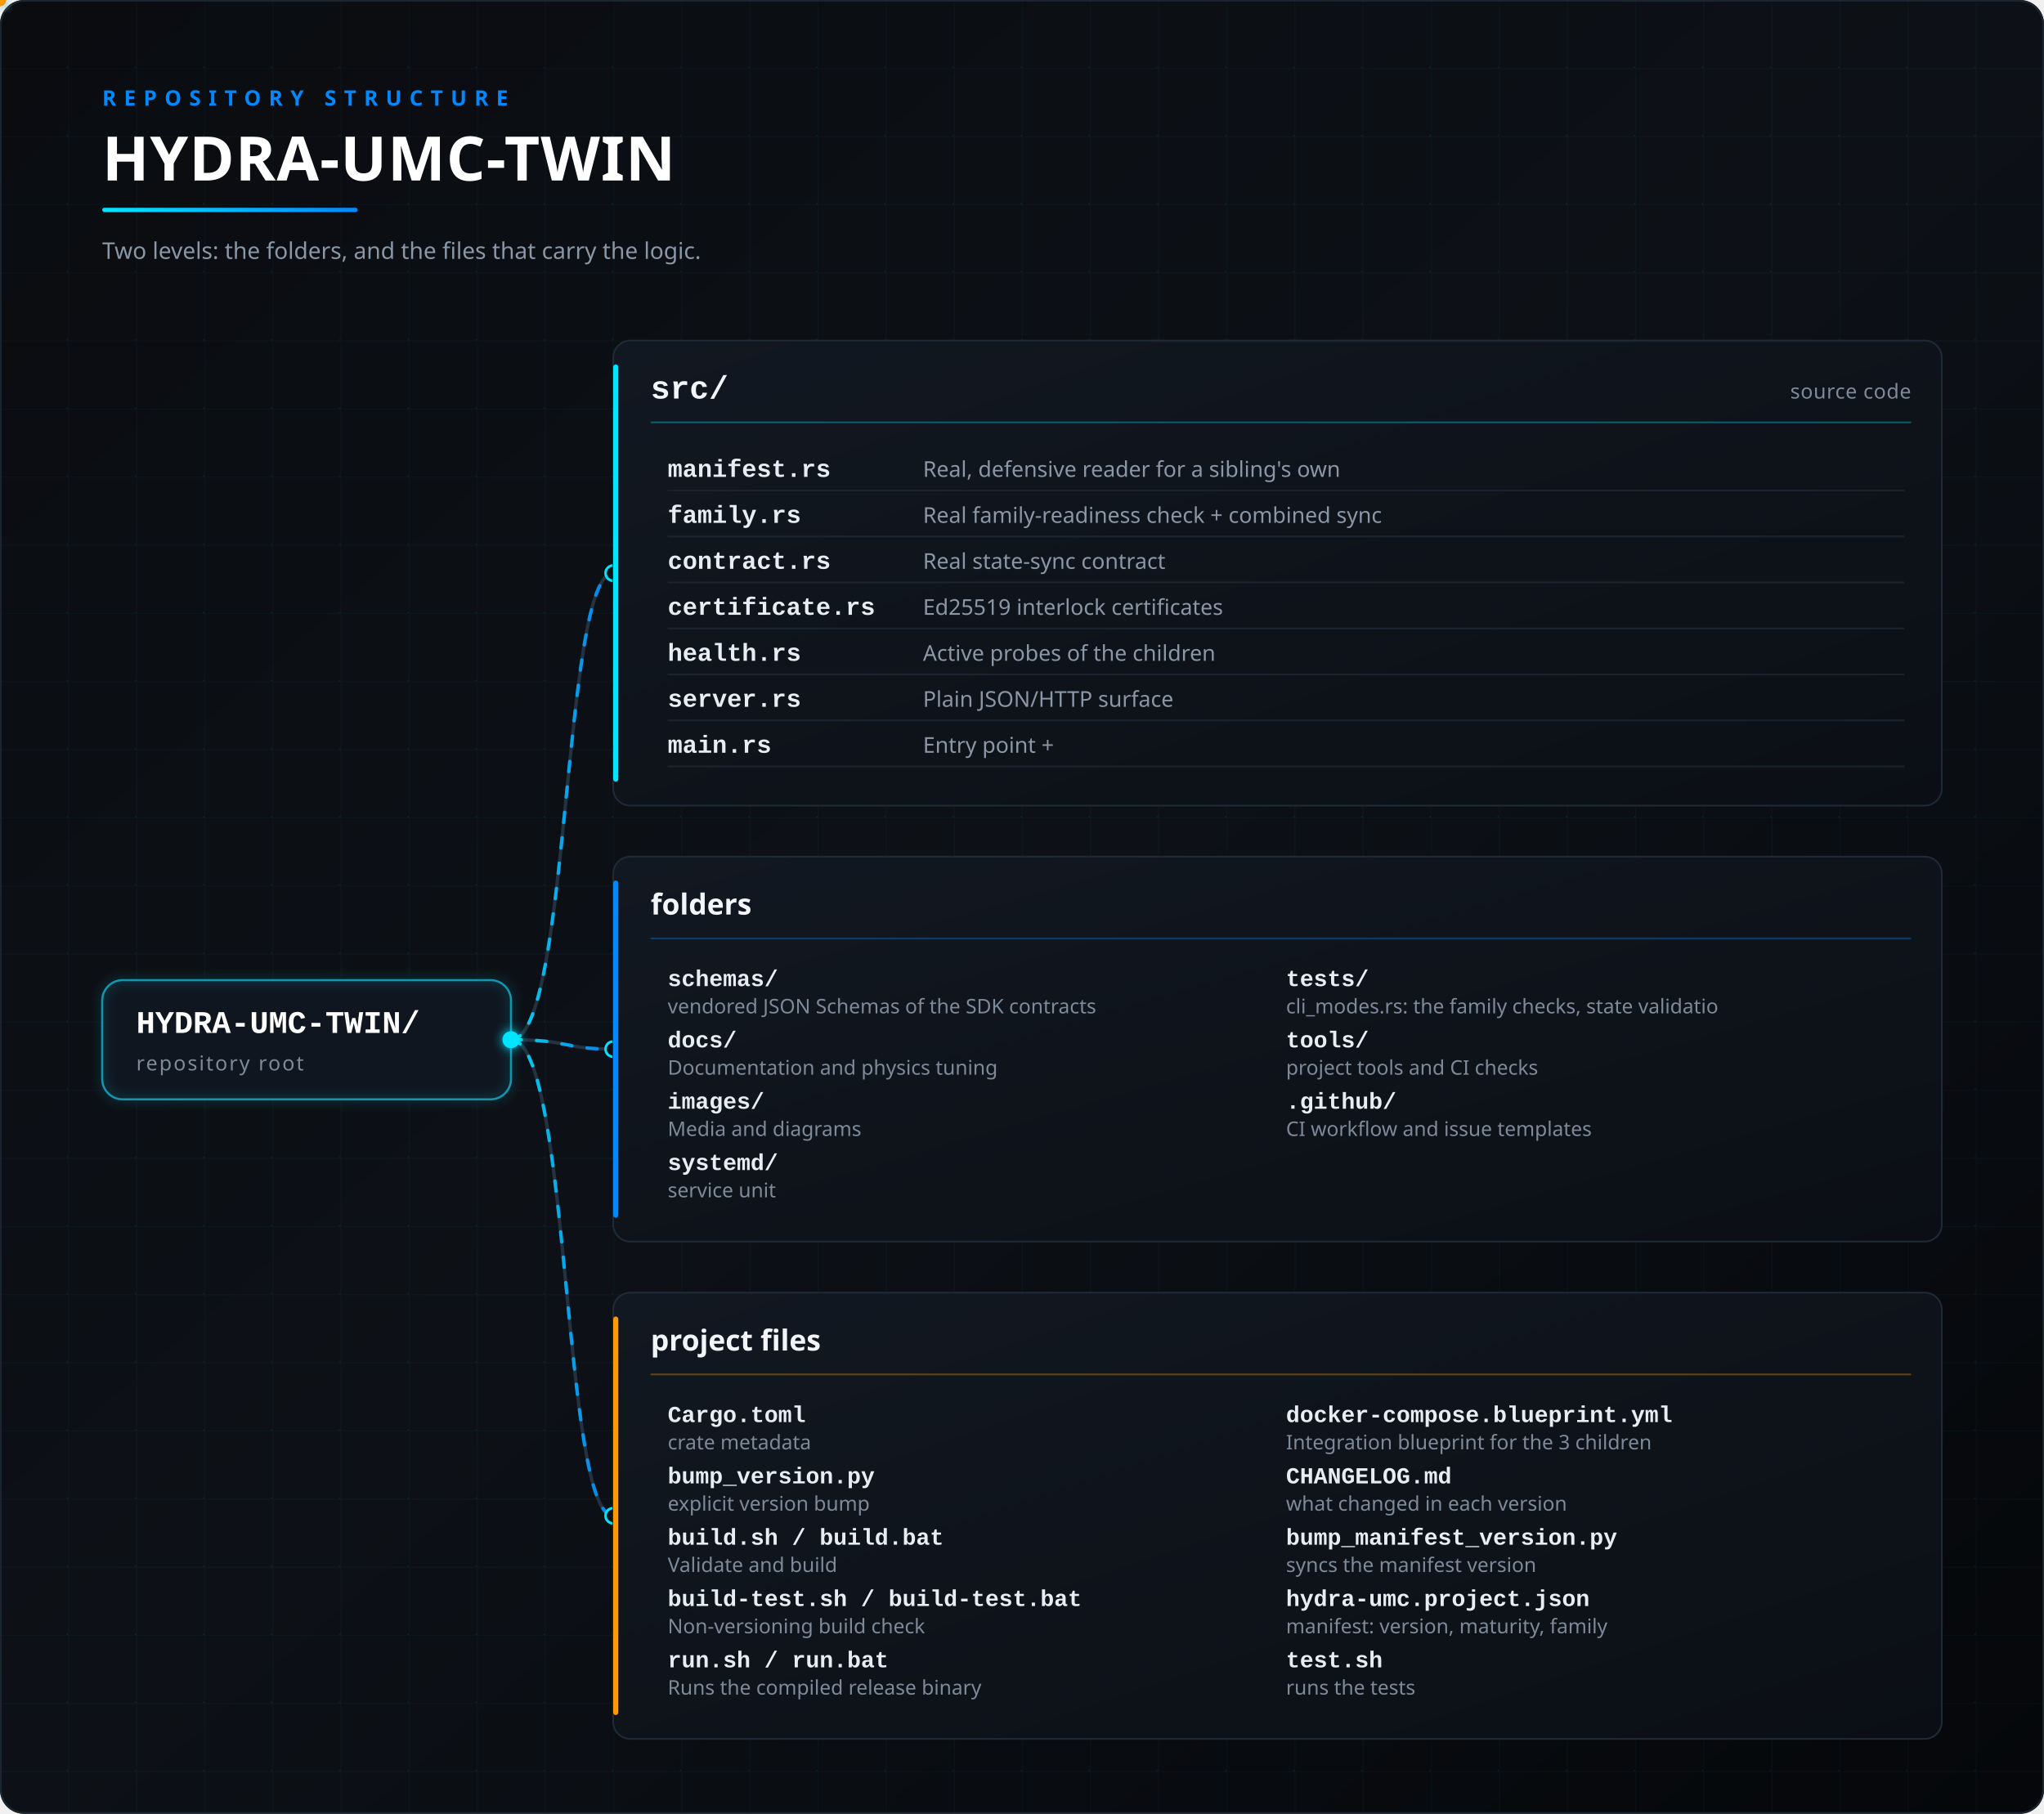
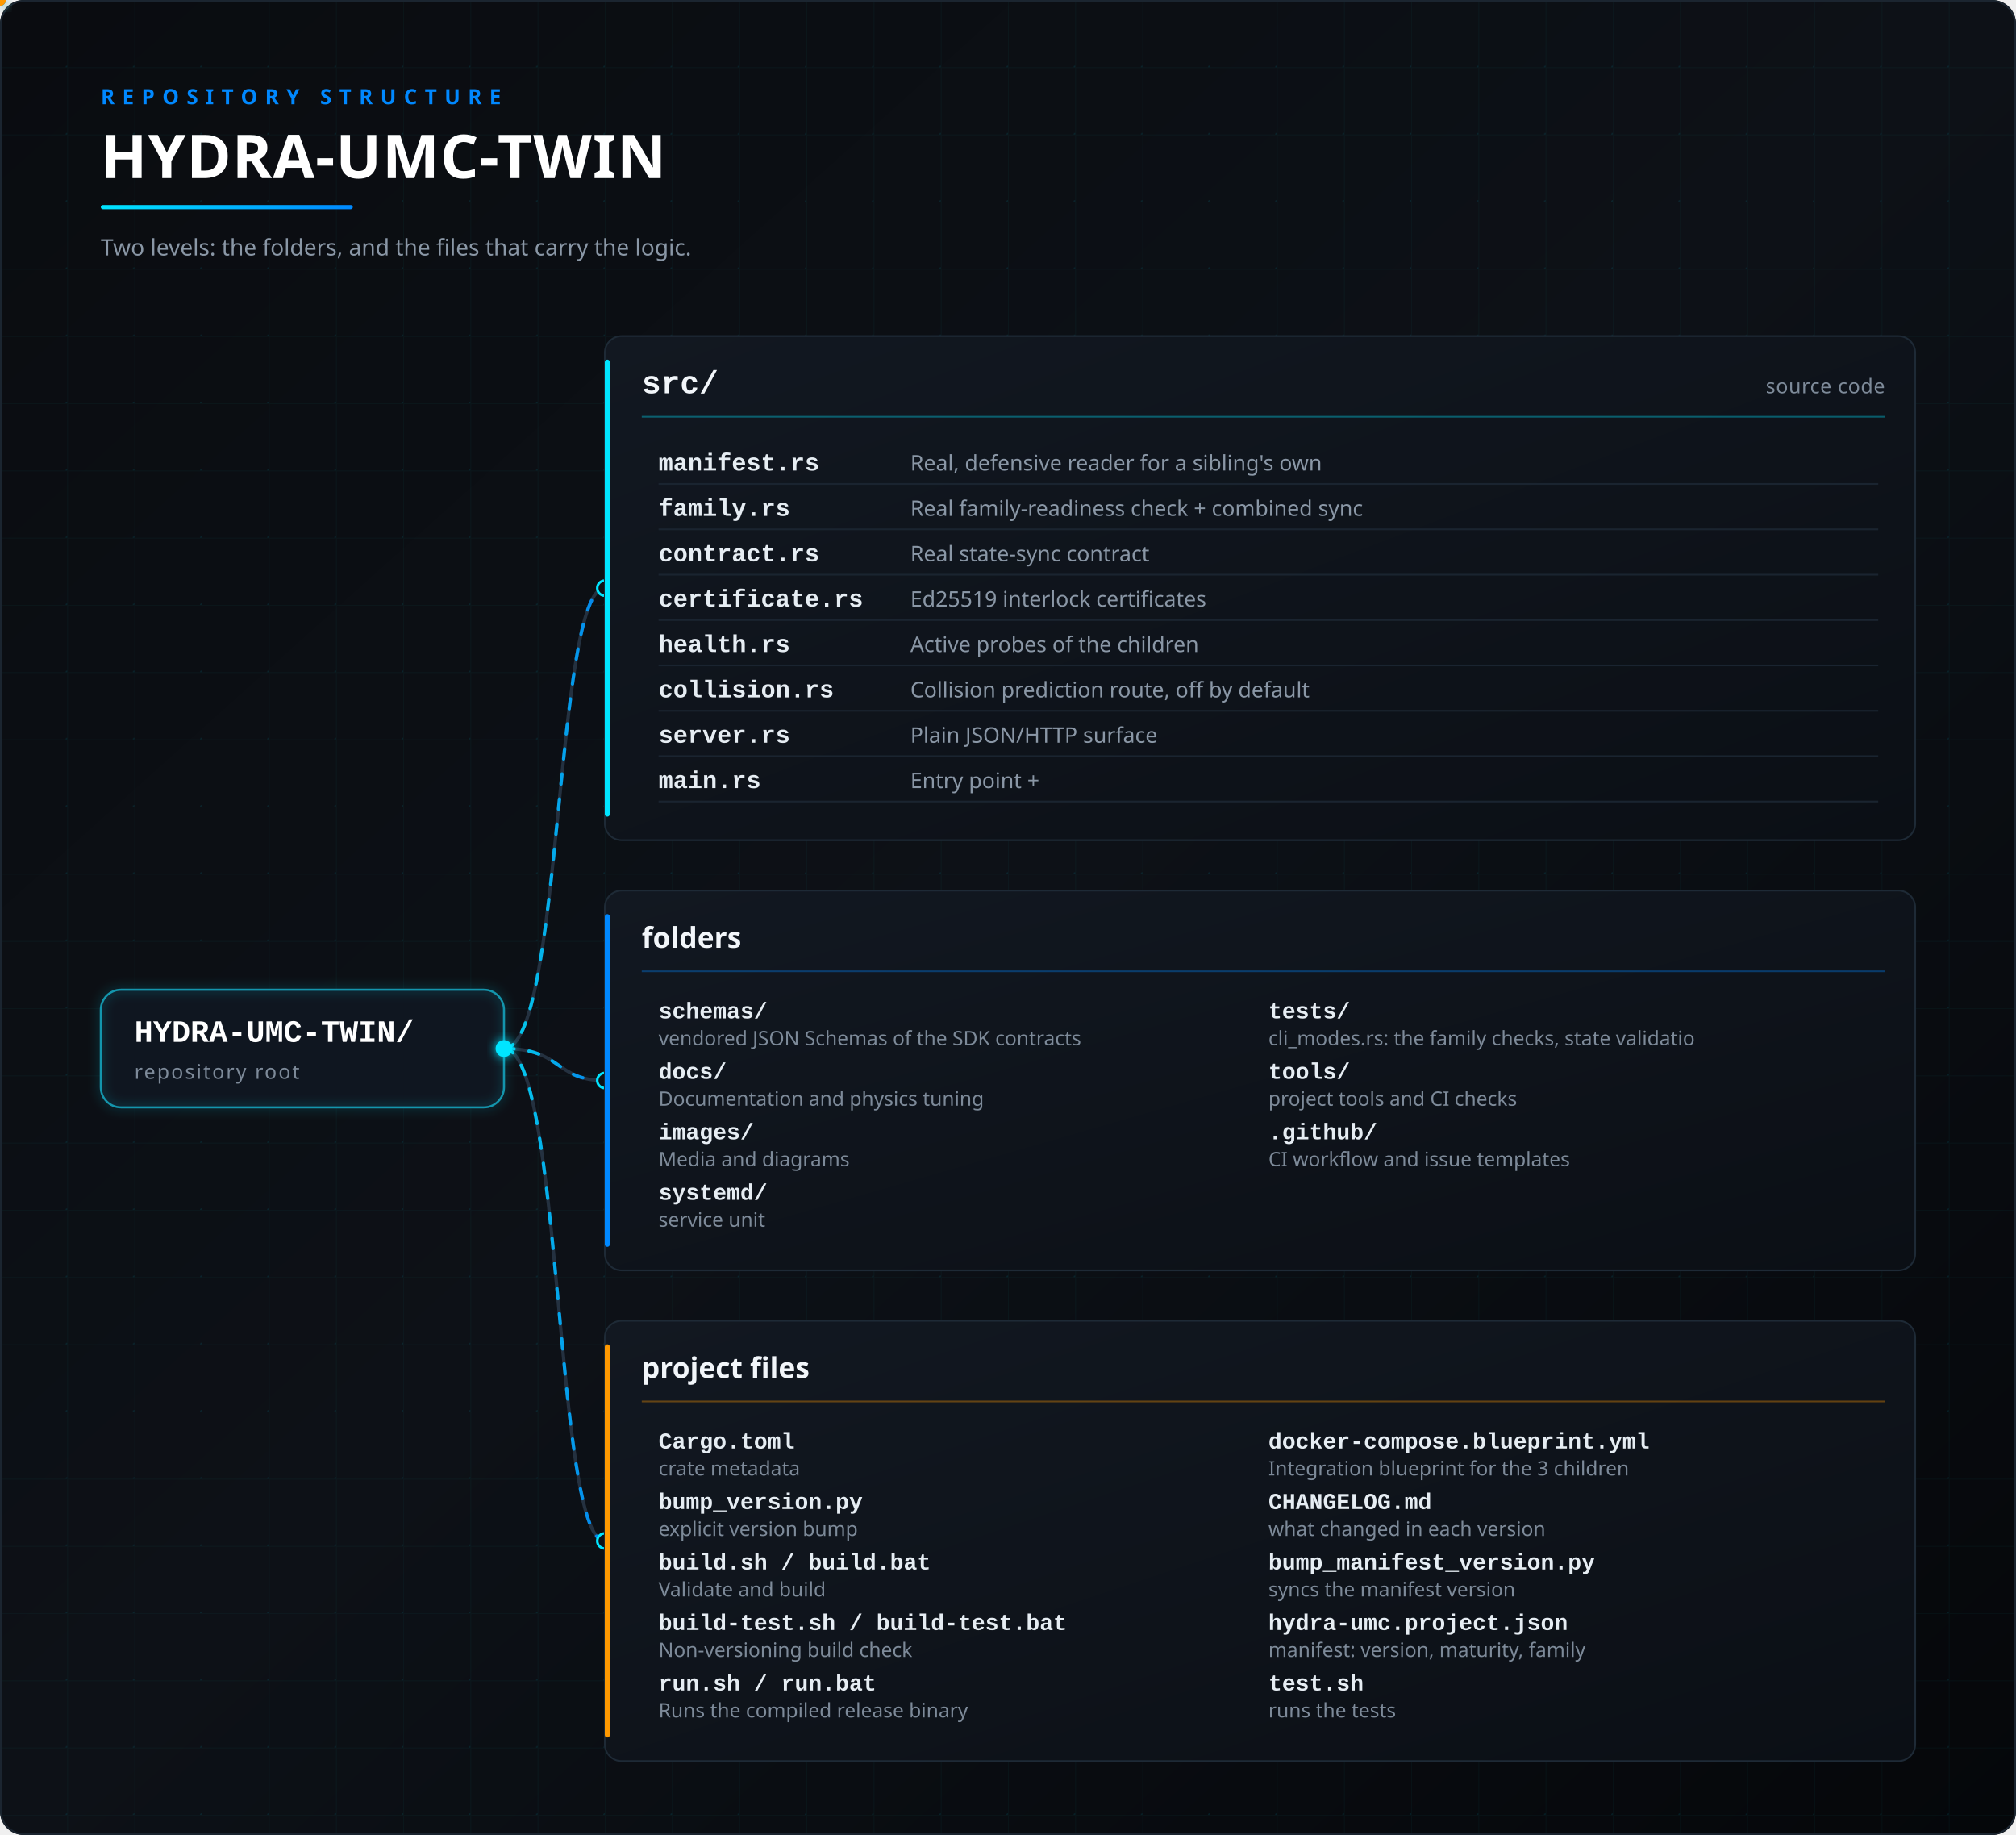
- <svg xmlns="http://www.w3.org/2000/svg" viewBox="0 0 1200 1065" width="100%" role="img" aria-labelledby="t d">
+ <svg xmlns="http://www.w3.org/2000/svg" viewBox="0 0 1200 1092" width="100%" role="img" aria-labelledby="t d">
  <defs>
    <linearGradient id="bg" x1="0" y1="0" x2="1" y2="1">
      <stop offset="0" stop-color="#0A0C10" />
      <stop offset="0.5" stop-color="#0D1117" />
      <stop offset="1" stop-color="#05070A" />
    </linearGradient>
    <linearGradient id="card" x1="0" y1="0" x2="1" y2="1">
      <stop offset="0" stop-color="#121821" />
      <stop offset="1" stop-color="#0B0F15" />
    </linearGradient>
    <linearGradient id="line" x1="0" y1="0" x2="1" y2="0">
      <stop offset="0" stop-color="#00E5FF" />
      <stop offset="1" stop-color="#0088FF" />
    </linearGradient>
    <filter id="glow" x="-50%" y="-50%" width="200%" height="200%">
      <feGaussianBlur stdDeviation="3" result="b" />
      <feMerge>
        <feMergeNode in="b" />
        <feMergeNode in="SourceGraphic" />
      </feMerge>
    </filter>
    <pattern id="grid" width="40" height="40" patternUnits="userSpaceOnUse">
      <path d="M40 0H0V40" fill="none" stroke="#00E5FF" stroke-opacity="0.035" />
      <circle cx="40" cy="40" r="1" fill="#00E5FF" fill-opacity="0.09" />
    </pattern>
  </defs>
-   <rect width="1200" height="1065" rx="14" fill="url(#bg)" />
-   <rect width="1200" height="1065" rx="14" fill="url(#grid)" />
-   <rect x="0.5" y="0.5" width="1199" height="1064" rx="14" fill="none" stroke="#1B2530" />
+   <rect width="1200" height="1092" rx="14" fill="url(#bg)" />
+   <rect width="1200" height="1092" rx="14" fill="url(#grid)" />
+   <rect x="0.5" y="0.5" width="1199" height="1091" rx="14" fill="none" stroke="#1B2530" />
  <text x="60" y="62" font-family="'Segoe UI','Noto Sans','Noto Sans CJK SC','Microsoft YaHei','Yu Gothic','Helvetica Neue',Helvetica,Arial,sans-serif" font-size="12.5" font-weight="600" fill="#0088FF" text-anchor="start" letter-spacing="4.5">REPOSITORY STRUCTURE</text>
  <text x="60" y="106" font-family="'Segoe UI','Noto Sans','Noto Sans CJK SC','Microsoft YaHei','Yu Gothic','Helvetica Neue',Helvetica,Arial,sans-serif" font-size="36" font-weight="700" fill="#FFFFFF" text-anchor="start" letter-spacing="0.5">HYDRA-UMC-TWIN</text>
  <rect x="60" y="122" width="150" height="2.5" rx="1.25" fill="url(#line)">
    <animate attributeName="width" values="40;150;150" keyTimes="0;0.4;1" dur="3s" repeatCount="indefinite" />
  </rect>
  <text x="60" y="152" font-family="'Segoe UI','Noto Sans','Noto Sans CJK SC','Microsoft YaHei','Yu Gothic','Helvetica Neue',Helvetica,Arial,sans-serif" font-size="13.5" font-weight="400" fill="#8A97A6" text-anchor="start">Two levels: the folders, and the files that carry the logic.</text>
-   <path id="c0" d="M300,610.5 C335,610.5 330,336.5 360,336.5" fill="none" stroke="#243140" stroke-width="2" />
-   <path d="M300,610.5 C335,610.5 330,336.5 360,336.5" fill="none" stroke="url(#line)" stroke-width="2" stroke-linecap="round" stroke-dasharray="6 9" opacity="0.9">
+   <path id="c0" d="M300,624 C335,624 330,350 360,350" fill="none" stroke="#243140" stroke-width="2" />
+   <path d="M300,624 C335,624 330,350 360,350" fill="none" stroke="url(#line)" stroke-width="2" stroke-linecap="round" stroke-dasharray="6 9" opacity="0.9">
    <animate attributeName="stroke-dashoffset" from="0" to="-30" dur="1.6s" repeatCount="indefinite" />
  </path>
-   <circle cx="360" cy="336.5" r="4.5" fill="#0D1117" stroke="#00E5FF" stroke-width="1.5" />
-   <path id="c1" d="M300,610.5 C335,610.5 330,616 360,616" fill="none" stroke="#243140" stroke-width="2" />
-   <path d="M300,610.5 C335,610.5 330,616 360,616" fill="none" stroke="url(#line)" stroke-width="2" stroke-linecap="round" stroke-dasharray="6 9" opacity="0.9">
+   <circle cx="360" cy="350" r="4.5" fill="#0D1117" stroke="#00E5FF" stroke-width="1.5" />
+   <path id="c1" d="M300,624 C335,624 330,643 360,643" fill="none" stroke="#243140" stroke-width="2" />
+   <path d="M300,624 C335,624 330,643 360,643" fill="none" stroke="url(#line)" stroke-width="2" stroke-linecap="round" stroke-dasharray="6 9" opacity="0.9">
    <animate attributeName="stroke-dashoffset" from="0" to="-30" dur="1.6s" repeatCount="indefinite" />
  </path>
-   <circle cx="360" cy="616" r="4.5" fill="#0D1117" stroke="#00E5FF" stroke-width="1.5" />
-   <path id="c2" d="M300,610.5 C335,610.5 330,890 360,890" fill="none" stroke="#243140" stroke-width="2" />
-   <path d="M300,610.5 C335,610.5 330,890 360,890" fill="none" stroke="url(#line)" stroke-width="2" stroke-linecap="round" stroke-dasharray="6 9" opacity="0.9">
+   <circle cx="360" cy="643" r="4.5" fill="#0D1117" stroke="#00E5FF" stroke-width="1.5" />
+   <path id="c2" d="M300,624 C335,624 330,917 360,917" fill="none" stroke="#243140" stroke-width="2" />
+   <path d="M300,624 C335,624 330,917 360,917" fill="none" stroke="url(#line)" stroke-width="2" stroke-linecap="round" stroke-dasharray="6 9" opacity="0.9">
    <animate attributeName="stroke-dashoffset" from="0" to="-30" dur="1.6s" repeatCount="indefinite" />
  </path>
-   <circle cx="360" cy="890" r="4.5" fill="#0D1117" stroke="#00E5FF" stroke-width="1.5" />
+   <circle cx="360" cy="917" r="4.5" fill="#0D1117" stroke="#00E5FF" stroke-width="1.5" />
  <circle r="3.5" fill="#00E5FF" filter="url(#glow)">
    <animateMotion dur="3.4s" repeatCount="indefinite">
      <mpath href="#c0" />
    </animateMotion>
  </circle>
  <circle r="3.5" fill="#0088FF" filter="url(#glow)">
    <animateMotion dur="4.2s" repeatCount="indefinite">
      <mpath href="#c1" />
    </animateMotion>
  </circle>
  <circle r="3.5" fill="#FF9900" filter="url(#glow)">
    <animateMotion dur="5.0s" repeatCount="indefinite">
      <mpath href="#c2" />
    </animateMotion>
  </circle>
-   <rect x="60" y="575.5" width="240" height="70" rx="12" fill="#0F1620" stroke="#2A3A4C" stroke-width="1.2" />
-   <rect x="60" y="575.5" width="240" height="70" rx="12" fill="none" stroke="#00E5FF" stroke-opacity="0.5" stroke-width="1.2" filter="url(#glow)">
+   <rect x="60" y="589" width="240" height="70" rx="12" fill="#0F1620" stroke="#2A3A4C" stroke-width="1.2" />
+   <rect x="60" y="589" width="240" height="70" rx="12" fill="none" stroke="#00E5FF" stroke-opacity="0.5" stroke-width="1.2" filter="url(#glow)">
    <animate attributeName="stroke-opacity" values="0.15;0.6;0.15" dur="3.6s" repeatCount="indefinite" />
  </rect>
-   <text x="80" y="606.5" font-family="'JetBrains Mono','Cascadia Code','SFMono-Regular',Consolas,'Liberation Mono',monospace" font-size="18.5" font-weight="700" fill="#FFFFFF" text-anchor="start">HYDRA-UMC-TWIN/</text>
-   <text x="80" y="628.5" font-family="'Segoe UI','Noto Sans','Noto Sans CJK SC','Microsoft YaHei','Yu Gothic','Helvetica Neue',Helvetica,Arial,sans-serif" font-size="12" font-weight="400" fill="#7D8A99" text-anchor="start" letter-spacing="1">repository root</text>
-   <circle cx="300" cy="610.5" r="5" fill="#00E5FF" filter="url(#glow)" />
-   <rect x="360" y="200" width="780" height="273" rx="10" fill="url(#card)" stroke="#1E2A36" stroke-width="1" />
-   <rect x="360" y="214" width="3" height="245" rx="1.5" fill="#00E5FF">
+   <text x="80" y="620" font-family="'JetBrains Mono','Cascadia Code','SFMono-Regular',Consolas,'Liberation Mono',monospace" font-size="18.5" font-weight="700" fill="#FFFFFF" text-anchor="start">HYDRA-UMC-TWIN/</text>
+   <text x="80" y="642" font-family="'Segoe UI','Noto Sans','Noto Sans CJK SC','Microsoft YaHei','Yu Gothic','Helvetica Neue',Helvetica,Arial,sans-serif" font-size="12" font-weight="400" fill="#7D8A99" text-anchor="start" letter-spacing="1">repository root</text>
+   <circle cx="300" cy="624" r="5" fill="#00E5FF" filter="url(#glow)" />
+   <rect x="360" y="200" width="780" height="300" rx="10" fill="url(#card)" stroke="#1E2A36" stroke-width="1" />
+   <rect x="360" y="214" width="3" height="272" rx="1.5" fill="#00E5FF">
    <animate attributeName="opacity" values="0.55;1;0.55" dur="4s" begin="0s" repeatCount="indefinite" />
  </rect>
  <text x="382" y="234" font-family="'JetBrains Mono','Cascadia Code','SFMono-Regular',Consolas,'Liberation Mono',monospace" font-size="19" font-weight="700" fill="#F2F6FA" text-anchor="start">src/</text>
  <text x="1122" y="234" font-family="'Segoe UI','Noto Sans','Noto Sans CJK SC','Microsoft YaHei','Yu Gothic','Helvetica Neue',Helvetica,Arial,sans-serif" font-size="12" font-weight="400" fill="#7D8A99" text-anchor="end" letter-spacing="0.3">source code</text>
  <line x1="382" y1="248" x2="1122" y2="248" stroke="#00E5FF" stroke-opacity="0.35" stroke-width="1" />
  <text x="392" y="280" font-family="'JetBrains Mono','Cascadia Code','SFMono-Regular',Consolas,'Liberation Mono',monospace" font-size="14.5" font-weight="600" fill="#E6EDF3" text-anchor="start">manifest.rs</text>
  <text x="541.86" y="280" font-family="'Segoe UI','Noto Sans','Noto Sans CJK SC','Microsoft YaHei','Yu Gothic','Helvetica Neue',Helvetica,Arial,sans-serif" font-size="12.8" font-weight="400" fill="#8A97A6" text-anchor="start">Real, defensive reader for a sibling's own</text>
  <line x1="392" y1="288" x2="1118" y2="288" stroke="#1A2430" stroke-width="1" />
  <text x="392" y="307" font-family="'JetBrains Mono','Cascadia Code','SFMono-Regular',Consolas,'Liberation Mono',monospace" font-size="14.5" font-weight="600" fill="#E6EDF3" text-anchor="start">family.rs</text>
  <text x="541.86" y="307" font-family="'Segoe UI','Noto Sans','Noto Sans CJK SC','Microsoft YaHei','Yu Gothic','Helvetica Neue',Helvetica,Arial,sans-serif" font-size="12.8" font-weight="400" fill="#8A97A6" text-anchor="start">Real family-readiness check + combined sync</text>
  <line x1="392" y1="315" x2="1118" y2="315" stroke="#1A2430" stroke-width="1" />
  <text x="392" y="334" font-family="'JetBrains Mono','Cascadia Code','SFMono-Regular',Consolas,'Liberation Mono',monospace" font-size="14.5" font-weight="600" fill="#E6EDF3" text-anchor="start">contract.rs</text>
  <text x="541.86" y="334" font-family="'Segoe UI','Noto Sans','Noto Sans CJK SC','Microsoft YaHei','Yu Gothic','Helvetica Neue',Helvetica,Arial,sans-serif" font-size="12.8" font-weight="400" fill="#8A97A6" text-anchor="start">Real state-sync contract</text>
  <line x1="392" y1="342" x2="1118" y2="342" stroke="#1A2430" stroke-width="1" />
  <text x="392" y="361" font-family="'JetBrains Mono','Cascadia Code','SFMono-Regular',Consolas,'Liberation Mono',monospace" font-size="14.5" font-weight="600" fill="#E6EDF3" text-anchor="start">certificate.rs</text>
  <text x="541.86" y="361" font-family="'Segoe UI','Noto Sans','Noto Sans CJK SC','Microsoft YaHei','Yu Gothic','Helvetica Neue',Helvetica,Arial,sans-serif" font-size="12.8" font-weight="400" fill="#8A97A6" text-anchor="start">Ed25519 interlock certificates</text>
  <line x1="392" y1="369" x2="1118" y2="369" stroke="#1A2430" stroke-width="1" />
  <text x="392" y="388" font-family="'JetBrains Mono','Cascadia Code','SFMono-Regular',Consolas,'Liberation Mono',monospace" font-size="14.5" font-weight="600" fill="#E6EDF3" text-anchor="start">health.rs</text>
  <text x="541.86" y="388" font-family="'Segoe UI','Noto Sans','Noto Sans CJK SC','Microsoft YaHei','Yu Gothic','Helvetica Neue',Helvetica,Arial,sans-serif" font-size="12.8" font-weight="400" fill="#8A97A6" text-anchor="start">Active probes of the children</text>
  <line x1="392" y1="396" x2="1118" y2="396" stroke="#1A2430" stroke-width="1" />
-   <text x="392" y="415" font-family="'JetBrains Mono','Cascadia Code','SFMono-Regular',Consolas,'Liberation Mono',monospace" font-size="14.5" font-weight="600" fill="#E6EDF3" text-anchor="start">server.rs</text>
-   <text x="541.86" y="415" font-family="'Segoe UI','Noto Sans','Noto Sans CJK SC','Microsoft YaHei','Yu Gothic','Helvetica Neue',Helvetica,Arial,sans-serif" font-size="12.8" font-weight="400" fill="#8A97A6" text-anchor="start">Plain JSON/HTTP surface</text>
+   <text x="392" y="415" font-family="'JetBrains Mono','Cascadia Code','SFMono-Regular',Consolas,'Liberation Mono',monospace" font-size="14.5" font-weight="600" fill="#E6EDF3" text-anchor="start">collision.rs</text>
+   <text x="541.86" y="415" font-family="'Segoe UI','Noto Sans','Noto Sans CJK SC','Microsoft YaHei','Yu Gothic','Helvetica Neue',Helvetica,Arial,sans-serif" font-size="12.8" font-weight="400" fill="#8A97A6" text-anchor="start">Collision prediction route, off by default</text>
  <line x1="392" y1="423" x2="1118" y2="423" stroke="#1A2430" stroke-width="1" />
-   <text x="392" y="442" font-family="'JetBrains Mono','Cascadia Code','SFMono-Regular',Consolas,'Liberation Mono',monospace" font-size="14.5" font-weight="600" fill="#E6EDF3" text-anchor="start">main.rs</text>
-   <text x="541.86" y="442" font-family="'Segoe UI','Noto Sans','Noto Sans CJK SC','Microsoft YaHei','Yu Gothic','Helvetica Neue',Helvetica,Arial,sans-serif" font-size="12.8" font-weight="400" fill="#8A97A6" text-anchor="start">Entry point +</text>
+   <text x="392" y="442" font-family="'JetBrains Mono','Cascadia Code','SFMono-Regular',Consolas,'Liberation Mono',monospace" font-size="14.5" font-weight="600" fill="#E6EDF3" text-anchor="start">server.rs</text>
+   <text x="541.86" y="442" font-family="'Segoe UI','Noto Sans','Noto Sans CJK SC','Microsoft YaHei','Yu Gothic','Helvetica Neue',Helvetica,Arial,sans-serif" font-size="12.8" font-weight="400" fill="#8A97A6" text-anchor="start">Plain JSON/HTTP surface</text>
  <line x1="392" y1="450" x2="1118" y2="450" stroke="#1A2430" stroke-width="1" />
-   <rect x="360" y="503" width="780" height="226" rx="10" fill="url(#card)" stroke="#1E2A36" stroke-width="1" />
-   <rect x="360" y="517" width="3" height="198" rx="1.5" fill="#0088FF">
+   <text x="392" y="469" font-family="'JetBrains Mono','Cascadia Code','SFMono-Regular',Consolas,'Liberation Mono',monospace" font-size="14.5" font-weight="600" fill="#E6EDF3" text-anchor="start">main.rs</text>
+   <text x="541.86" y="469" font-family="'Segoe UI','Noto Sans','Noto Sans CJK SC','Microsoft YaHei','Yu Gothic','Helvetica Neue',Helvetica,Arial,sans-serif" font-size="12.8" font-weight="400" fill="#8A97A6" text-anchor="start">Entry point +</text>
+   <line x1="392" y1="477" x2="1118" y2="477" stroke="#1A2430" stroke-width="1" />
+   <rect x="360" y="530" width="780" height="226" rx="10" fill="url(#card)" stroke="#1E2A36" stroke-width="1" />
+   <rect x="360" y="544" width="3" height="198" rx="1.5" fill="#0088FF">
    <animate attributeName="opacity" values="0.55;1;0.55" dur="4s" begin="0.6s" repeatCount="indefinite" />
  </rect>
-   <text x="382" y="537" font-family="'Segoe UI','Noto Sans','Noto Sans CJK SC','Microsoft YaHei','Yu Gothic','Helvetica Neue',Helvetica,Arial,sans-serif" font-size="17" font-weight="700" fill="#F2F6FA" text-anchor="start">folders</text>
-   <line x1="382" y1="551" x2="1122" y2="551" stroke="#0088FF" stroke-opacity="0.35" stroke-width="1" />
-   <text x="392" y="579" font-family="'JetBrains Mono','Cascadia Code','SFMono-Regular',Consolas,'Liberation Mono',monospace" font-size="13.5" font-weight="600" fill="#E6EDF3" text-anchor="start">schemas/</text>
-   <text x="392" y="595" font-family="'Segoe UI','Noto Sans','Noto Sans CJK SC','Microsoft YaHei','Yu Gothic','Helvetica Neue',Helvetica,Arial,sans-serif" font-size="11.8" font-weight="400" fill="#7D8A99" text-anchor="start">vendored JSON Schemas of the SDK contracts</text>
-   <text x="392" y="615" font-family="'JetBrains Mono','Cascadia Code','SFMono-Regular',Consolas,'Liberation Mono',monospace" font-size="13.5" font-weight="600" fill="#E6EDF3" text-anchor="start">docs/</text>
-   <text x="392" y="631" font-family="'Segoe UI','Noto Sans','Noto Sans CJK SC','Microsoft YaHei','Yu Gothic','Helvetica Neue',Helvetica,Arial,sans-serif" font-size="11.8" font-weight="400" fill="#7D8A99" text-anchor="start">Documentation and physics tuning</text>
-   <text x="392" y="651" font-family="'JetBrains Mono','Cascadia Code','SFMono-Regular',Consolas,'Liberation Mono',monospace" font-size="13.5" font-weight="600" fill="#E6EDF3" text-anchor="start">images/</text>
-   <text x="392" y="667" font-family="'Segoe UI','Noto Sans','Noto Sans CJK SC','Microsoft YaHei','Yu Gothic','Helvetica Neue',Helvetica,Arial,sans-serif" font-size="11.8" font-weight="400" fill="#7D8A99" text-anchor="start">Media and diagrams</text>
-   <text x="392" y="687" font-family="'JetBrains Mono','Cascadia Code','SFMono-Regular',Consolas,'Liberation Mono',monospace" font-size="13.5" font-weight="600" fill="#E6EDF3" text-anchor="start">systemd/</text>
-   <text x="392" y="703" font-family="'Segoe UI','Noto Sans','Noto Sans CJK SC','Microsoft YaHei','Yu Gothic','Helvetica Neue',Helvetica,Arial,sans-serif" font-size="11.8" font-weight="400" fill="#7D8A99" text-anchor="start">service unit</text>
-   <text x="755" y="579" font-family="'JetBrains Mono','Cascadia Code','SFMono-Regular',Consolas,'Liberation Mono',monospace" font-size="13.5" font-weight="600" fill="#E6EDF3" text-anchor="start">tests/</text>
-   <text x="755" y="595" font-family="'Segoe UI','Noto Sans','Noto Sans CJK SC','Microsoft YaHei','Yu Gothic','Helvetica Neue',Helvetica,Arial,sans-serif" font-size="11.8" font-weight="400" fill="#7D8A99" text-anchor="start">cli_modes.rs: the family checks, state validatio</text>
-   <text x="755" y="615" font-family="'JetBrains Mono','Cascadia Code','SFMono-Regular',Consolas,'Liberation Mono',monospace" font-size="13.5" font-weight="600" fill="#E6EDF3" text-anchor="start">tools/</text>
-   <text x="755" y="631" font-family="'Segoe UI','Noto Sans','Noto Sans CJK SC','Microsoft YaHei','Yu Gothic','Helvetica Neue',Helvetica,Arial,sans-serif" font-size="11.8" font-weight="400" fill="#7D8A99" text-anchor="start">project tools and CI checks</text>
-   <text x="755" y="651" font-family="'JetBrains Mono','Cascadia Code','SFMono-Regular',Consolas,'Liberation Mono',monospace" font-size="13.5" font-weight="600" fill="#E6EDF3" text-anchor="start">.github/</text>
-   <text x="755" y="667" font-family="'Segoe UI','Noto Sans','Noto Sans CJK SC','Microsoft YaHei','Yu Gothic','Helvetica Neue',Helvetica,Arial,sans-serif" font-size="11.8" font-weight="400" fill="#7D8A99" text-anchor="start">CI workflow and issue templates</text>
-   <rect x="360" y="759" width="780" height="262" rx="10" fill="url(#card)" stroke="#1E2A36" stroke-width="1" />
-   <rect x="360" y="773" width="3" height="234" rx="1.5" fill="#FF9900">
+   <text x="382" y="564" font-family="'Segoe UI','Noto Sans','Noto Sans CJK SC','Microsoft YaHei','Yu Gothic','Helvetica Neue',Helvetica,Arial,sans-serif" font-size="17" font-weight="700" fill="#F2F6FA" text-anchor="start">folders</text>
+   <line x1="382" y1="578" x2="1122" y2="578" stroke="#0088FF" stroke-opacity="0.35" stroke-width="1" />
+   <text x="392" y="606" font-family="'JetBrains Mono','Cascadia Code','SFMono-Regular',Consolas,'Liberation Mono',monospace" font-size="13.5" font-weight="600" fill="#E6EDF3" text-anchor="start">schemas/</text>
+   <text x="392" y="622" font-family="'Segoe UI','Noto Sans','Noto Sans CJK SC','Microsoft YaHei','Yu Gothic','Helvetica Neue',Helvetica,Arial,sans-serif" font-size="11.8" font-weight="400" fill="#7D8A99" text-anchor="start">vendored JSON Schemas of the SDK contracts</text>
+   <text x="392" y="642" font-family="'JetBrains Mono','Cascadia Code','SFMono-Regular',Consolas,'Liberation Mono',monospace" font-size="13.5" font-weight="600" fill="#E6EDF3" text-anchor="start">docs/</text>
+   <text x="392" y="658" font-family="'Segoe UI','Noto Sans','Noto Sans CJK SC','Microsoft YaHei','Yu Gothic','Helvetica Neue',Helvetica,Arial,sans-serif" font-size="11.8" font-weight="400" fill="#7D8A99" text-anchor="start">Documentation and physics tuning</text>
+   <text x="392" y="678" font-family="'JetBrains Mono','Cascadia Code','SFMono-Regular',Consolas,'Liberation Mono',monospace" font-size="13.5" font-weight="600" fill="#E6EDF3" text-anchor="start">images/</text>
+   <text x="392" y="694" font-family="'Segoe UI','Noto Sans','Noto Sans CJK SC','Microsoft YaHei','Yu Gothic','Helvetica Neue',Helvetica,Arial,sans-serif" font-size="11.8" font-weight="400" fill="#7D8A99" text-anchor="start">Media and diagrams</text>
+   <text x="392" y="714" font-family="'JetBrains Mono','Cascadia Code','SFMono-Regular',Consolas,'Liberation Mono',monospace" font-size="13.5" font-weight="600" fill="#E6EDF3" text-anchor="start">systemd/</text>
+   <text x="392" y="730" font-family="'Segoe UI','Noto Sans','Noto Sans CJK SC','Microsoft YaHei','Yu Gothic','Helvetica Neue',Helvetica,Arial,sans-serif" font-size="11.8" font-weight="400" fill="#7D8A99" text-anchor="start">service unit</text>
+   <text x="755" y="606" font-family="'JetBrains Mono','Cascadia Code','SFMono-Regular',Consolas,'Liberation Mono',monospace" font-size="13.5" font-weight="600" fill="#E6EDF3" text-anchor="start">tests/</text>
+   <text x="755" y="622" font-family="'Segoe UI','Noto Sans','Noto Sans CJK SC','Microsoft YaHei','Yu Gothic','Helvetica Neue',Helvetica,Arial,sans-serif" font-size="11.8" font-weight="400" fill="#7D8A99" text-anchor="start">cli_modes.rs: the family checks, state validatio</text>
+   <text x="755" y="642" font-family="'JetBrains Mono','Cascadia Code','SFMono-Regular',Consolas,'Liberation Mono',monospace" font-size="13.5" font-weight="600" fill="#E6EDF3" text-anchor="start">tools/</text>
+   <text x="755" y="658" font-family="'Segoe UI','Noto Sans','Noto Sans CJK SC','Microsoft YaHei','Yu Gothic','Helvetica Neue',Helvetica,Arial,sans-serif" font-size="11.8" font-weight="400" fill="#7D8A99" text-anchor="start">project tools and CI checks</text>
+   <text x="755" y="678" font-family="'JetBrains Mono','Cascadia Code','SFMono-Regular',Consolas,'Liberation Mono',monospace" font-size="13.5" font-weight="600" fill="#E6EDF3" text-anchor="start">.github/</text>
+   <text x="755" y="694" font-family="'Segoe UI','Noto Sans','Noto Sans CJK SC','Microsoft YaHei','Yu Gothic','Helvetica Neue',Helvetica,Arial,sans-serif" font-size="11.8" font-weight="400" fill="#7D8A99" text-anchor="start">CI workflow and issue templates</text>
+   <rect x="360" y="786" width="780" height="262" rx="10" fill="url(#card)" stroke="#1E2A36" stroke-width="1" />
+   <rect x="360" y="800" width="3" height="234" rx="1.5" fill="#FF9900">
    <animate attributeName="opacity" values="0.55;1;0.55" dur="4s" begin="1.2s" repeatCount="indefinite" />
  </rect>
-   <text x="382" y="793" font-family="'Segoe UI','Noto Sans','Noto Sans CJK SC','Microsoft YaHei','Yu Gothic','Helvetica Neue',Helvetica,Arial,sans-serif" font-size="17" font-weight="700" fill="#F2F6FA" text-anchor="start">project files</text>
-   <line x1="382" y1="807" x2="1122" y2="807" stroke="#FF9900" stroke-opacity="0.35" stroke-width="1" />
-   <text x="392" y="835" font-family="'JetBrains Mono','Cascadia Code','SFMono-Regular',Consolas,'Liberation Mono',monospace" font-size="13.5" font-weight="600" fill="#E6EDF3" text-anchor="start">Cargo.toml</text>
-   <text x="392" y="851" font-family="'Segoe UI','Noto Sans','Noto Sans CJK SC','Microsoft YaHei','Yu Gothic','Helvetica Neue',Helvetica,Arial,sans-serif" font-size="11.8" font-weight="400" fill="#7D8A99" text-anchor="start">crate metadata</text>
-   <text x="392" y="871" font-family="'JetBrains Mono','Cascadia Code','SFMono-Regular',Consolas,'Liberation Mono',monospace" font-size="13.5" font-weight="600" fill="#E6EDF3" text-anchor="start">bump_version.py</text>
-   <text x="392" y="887" font-family="'Segoe UI','Noto Sans','Noto Sans CJK SC','Microsoft YaHei','Yu Gothic','Helvetica Neue',Helvetica,Arial,sans-serif" font-size="11.8" font-weight="400" fill="#7D8A99" text-anchor="start">explicit version bump</text>
-   <text x="392" y="907" font-family="'JetBrains Mono','Cascadia Code','SFMono-Regular',Consolas,'Liberation Mono',monospace" font-size="13.5" font-weight="600" fill="#E6EDF3" text-anchor="start">build.sh / build.bat</text>
-   <text x="392" y="923" font-family="'Segoe UI','Noto Sans','Noto Sans CJK SC','Microsoft YaHei','Yu Gothic','Helvetica Neue',Helvetica,Arial,sans-serif" font-size="11.8" font-weight="400" fill="#7D8A99" text-anchor="start">Validate and build</text>
-   <text x="392" y="943" font-family="'JetBrains Mono','Cascadia Code','SFMono-Regular',Consolas,'Liberation Mono',monospace" font-size="13.5" font-weight="600" fill="#E6EDF3" text-anchor="start">build-test.sh / build-test.bat</text>
-   <text x="392" y="959" font-family="'Segoe UI','Noto Sans','Noto Sans CJK SC','Microsoft YaHei','Yu Gothic','Helvetica Neue',Helvetica,Arial,sans-serif" font-size="11.8" font-weight="400" fill="#7D8A99" text-anchor="start">Non-versioning build check</text>
-   <text x="392" y="979" font-family="'JetBrains Mono','Cascadia Code','SFMono-Regular',Consolas,'Liberation Mono',monospace" font-size="13.5" font-weight="600" fill="#E6EDF3" text-anchor="start">run.sh / run.bat</text>
-   <text x="392" y="995" font-family="'Segoe UI','Noto Sans','Noto Sans CJK SC','Microsoft YaHei','Yu Gothic','Helvetica Neue',Helvetica,Arial,sans-serif" font-size="11.8" font-weight="400" fill="#7D8A99" text-anchor="start">Runs the compiled release binary</text>
-   <text x="755" y="835" font-family="'JetBrains Mono','Cascadia Code','SFMono-Regular',Consolas,'Liberation Mono',monospace" font-size="13.5" font-weight="600" fill="#E6EDF3" text-anchor="start">docker-compose.blueprint.yml</text>
-   <text x="755" y="851" font-family="'Segoe UI','Noto Sans','Noto Sans CJK SC','Microsoft YaHei','Yu Gothic','Helvetica Neue',Helvetica,Arial,sans-serif" font-size="11.8" font-weight="400" fill="#7D8A99" text-anchor="start">Integration blueprint for the 3 children</text>
-   <text x="755" y="871" font-family="'JetBrains Mono','Cascadia Code','SFMono-Regular',Consolas,'Liberation Mono',monospace" font-size="13.5" font-weight="600" fill="#E6EDF3" text-anchor="start">CHANGELOG.md</text>
-   <text x="755" y="887" font-family="'Segoe UI','Noto Sans','Noto Sans CJK SC','Microsoft YaHei','Yu Gothic','Helvetica Neue',Helvetica,Arial,sans-serif" font-size="11.8" font-weight="400" fill="#7D8A99" text-anchor="start">what changed in each version</text>
-   <text x="755" y="907" font-family="'JetBrains Mono','Cascadia Code','SFMono-Regular',Consolas,'Liberation Mono',monospace" font-size="13.5" font-weight="600" fill="#E6EDF3" text-anchor="start">bump_manifest_version.py</text>
-   <text x="755" y="923" font-family="'Segoe UI','Noto Sans','Noto Sans CJK SC','Microsoft YaHei','Yu Gothic','Helvetica Neue',Helvetica,Arial,sans-serif" font-size="11.8" font-weight="400" fill="#7D8A99" text-anchor="start">syncs the manifest version</text>
-   <text x="755" y="943" font-family="'JetBrains Mono','Cascadia Code','SFMono-Regular',Consolas,'Liberation Mono',monospace" font-size="13.5" font-weight="600" fill="#E6EDF3" text-anchor="start">hydra-umc.project.json</text>
-   <text x="755" y="959" font-family="'Segoe UI','Noto Sans','Noto Sans CJK SC','Microsoft YaHei','Yu Gothic','Helvetica Neue',Helvetica,Arial,sans-serif" font-size="11.8" font-weight="400" fill="#7D8A99" text-anchor="start">manifest: version, maturity, family</text>
-   <text x="755" y="979" font-family="'JetBrains Mono','Cascadia Code','SFMono-Regular',Consolas,'Liberation Mono',monospace" font-size="13.5" font-weight="600" fill="#E6EDF3" text-anchor="start">test.sh</text>
-   <text x="755" y="995" font-family="'Segoe UI','Noto Sans','Noto Sans CJK SC','Microsoft YaHei','Yu Gothic','Helvetica Neue',Helvetica,Arial,sans-serif" font-size="11.8" font-weight="400" fill="#7D8A99" text-anchor="start">runs the tests</text>
+   <text x="382" y="820" font-family="'Segoe UI','Noto Sans','Noto Sans CJK SC','Microsoft YaHei','Yu Gothic','Helvetica Neue',Helvetica,Arial,sans-serif" font-size="17" font-weight="700" fill="#F2F6FA" text-anchor="start">project files</text>
+   <line x1="382" y1="834" x2="1122" y2="834" stroke="#FF9900" stroke-opacity="0.35" stroke-width="1" />
+   <text x="392" y="862" font-family="'JetBrains Mono','Cascadia Code','SFMono-Regular',Consolas,'Liberation Mono',monospace" font-size="13.5" font-weight="600" fill="#E6EDF3" text-anchor="start">Cargo.toml</text>
+   <text x="392" y="878" font-family="'Segoe UI','Noto Sans','Noto Sans CJK SC','Microsoft YaHei','Yu Gothic','Helvetica Neue',Helvetica,Arial,sans-serif" font-size="11.8" font-weight="400" fill="#7D8A99" text-anchor="start">crate metadata</text>
+   <text x="392" y="898" font-family="'JetBrains Mono','Cascadia Code','SFMono-Regular',Consolas,'Liberation Mono',monospace" font-size="13.5" font-weight="600" fill="#E6EDF3" text-anchor="start">bump_version.py</text>
+   <text x="392" y="914" font-family="'Segoe UI','Noto Sans','Noto Sans CJK SC','Microsoft YaHei','Yu Gothic','Helvetica Neue',Helvetica,Arial,sans-serif" font-size="11.8" font-weight="400" fill="#7D8A99" text-anchor="start">explicit version bump</text>
+   <text x="392" y="934" font-family="'JetBrains Mono','Cascadia Code','SFMono-Regular',Consolas,'Liberation Mono',monospace" font-size="13.5" font-weight="600" fill="#E6EDF3" text-anchor="start">build.sh / build.bat</text>
+   <text x="392" y="950" font-family="'Segoe UI','Noto Sans','Noto Sans CJK SC','Microsoft YaHei','Yu Gothic','Helvetica Neue',Helvetica,Arial,sans-serif" font-size="11.8" font-weight="400" fill="#7D8A99" text-anchor="start">Validate and build</text>
+   <text x="392" y="970" font-family="'JetBrains Mono','Cascadia Code','SFMono-Regular',Consolas,'Liberation Mono',monospace" font-size="13.5" font-weight="600" fill="#E6EDF3" text-anchor="start">build-test.sh / build-test.bat</text>
+   <text x="392" y="986" font-family="'Segoe UI','Noto Sans','Noto Sans CJK SC','Microsoft YaHei','Yu Gothic','Helvetica Neue',Helvetica,Arial,sans-serif" font-size="11.8" font-weight="400" fill="#7D8A99" text-anchor="start">Non-versioning build check</text>
+   <text x="392" y="1006" font-family="'JetBrains Mono','Cascadia Code','SFMono-Regular',Consolas,'Liberation Mono',monospace" font-size="13.5" font-weight="600" fill="#E6EDF3" text-anchor="start">run.sh / run.bat</text>
+   <text x="392" y="1022" font-family="'Segoe UI','Noto Sans','Noto Sans CJK SC','Microsoft YaHei','Yu Gothic','Helvetica Neue',Helvetica,Arial,sans-serif" font-size="11.8" font-weight="400" fill="#7D8A99" text-anchor="start">Runs the compiled release binary</text>
+   <text x="755" y="862" font-family="'JetBrains Mono','Cascadia Code','SFMono-Regular',Consolas,'Liberation Mono',monospace" font-size="13.5" font-weight="600" fill="#E6EDF3" text-anchor="start">docker-compose.blueprint.yml</text>
+   <text x="755" y="878" font-family="'Segoe UI','Noto Sans','Noto Sans CJK SC','Microsoft YaHei','Yu Gothic','Helvetica Neue',Helvetica,Arial,sans-serif" font-size="11.8" font-weight="400" fill="#7D8A99" text-anchor="start">Integration blueprint for the 3 children</text>
+   <text x="755" y="898" font-family="'JetBrains Mono','Cascadia Code','SFMono-Regular',Consolas,'Liberation Mono',monospace" font-size="13.5" font-weight="600" fill="#E6EDF3" text-anchor="start">CHANGELOG.md</text>
+   <text x="755" y="914" font-family="'Segoe UI','Noto Sans','Noto Sans CJK SC','Microsoft YaHei','Yu Gothic','Helvetica Neue',Helvetica,Arial,sans-serif" font-size="11.8" font-weight="400" fill="#7D8A99" text-anchor="start">what changed in each version</text>
+   <text x="755" y="934" font-family="'JetBrains Mono','Cascadia Code','SFMono-Regular',Consolas,'Liberation Mono',monospace" font-size="13.5" font-weight="600" fill="#E6EDF3" text-anchor="start">bump_manifest_version.py</text>
+   <text x="755" y="950" font-family="'Segoe UI','Noto Sans','Noto Sans CJK SC','Microsoft YaHei','Yu Gothic','Helvetica Neue',Helvetica,Arial,sans-serif" font-size="11.8" font-weight="400" fill="#7D8A99" text-anchor="start">syncs the manifest version</text>
+   <text x="755" y="970" font-family="'JetBrains Mono','Cascadia Code','SFMono-Regular',Consolas,'Liberation Mono',monospace" font-size="13.5" font-weight="600" fill="#E6EDF3" text-anchor="start">hydra-umc.project.json</text>
+   <text x="755" y="986" font-family="'Segoe UI','Noto Sans','Noto Sans CJK SC','Microsoft YaHei','Yu Gothic','Helvetica Neue',Helvetica,Arial,sans-serif" font-size="11.8" font-weight="400" fill="#7D8A99" text-anchor="start">manifest: version, maturity, family</text>
+   <text x="755" y="1006" font-family="'JetBrains Mono','Cascadia Code','SFMono-Regular',Consolas,'Liberation Mono',monospace" font-size="13.5" font-weight="600" fill="#E6EDF3" text-anchor="start">test.sh</text>
+   <text x="755" y="1022" font-family="'Segoe UI','Noto Sans','Noto Sans CJK SC','Microsoft YaHei','Yu Gothic','Helvetica Neue',Helvetica,Arial,sans-serif" font-size="11.8" font-weight="400" fill="#7D8A99" text-anchor="start">runs the tests</text>
</svg>
